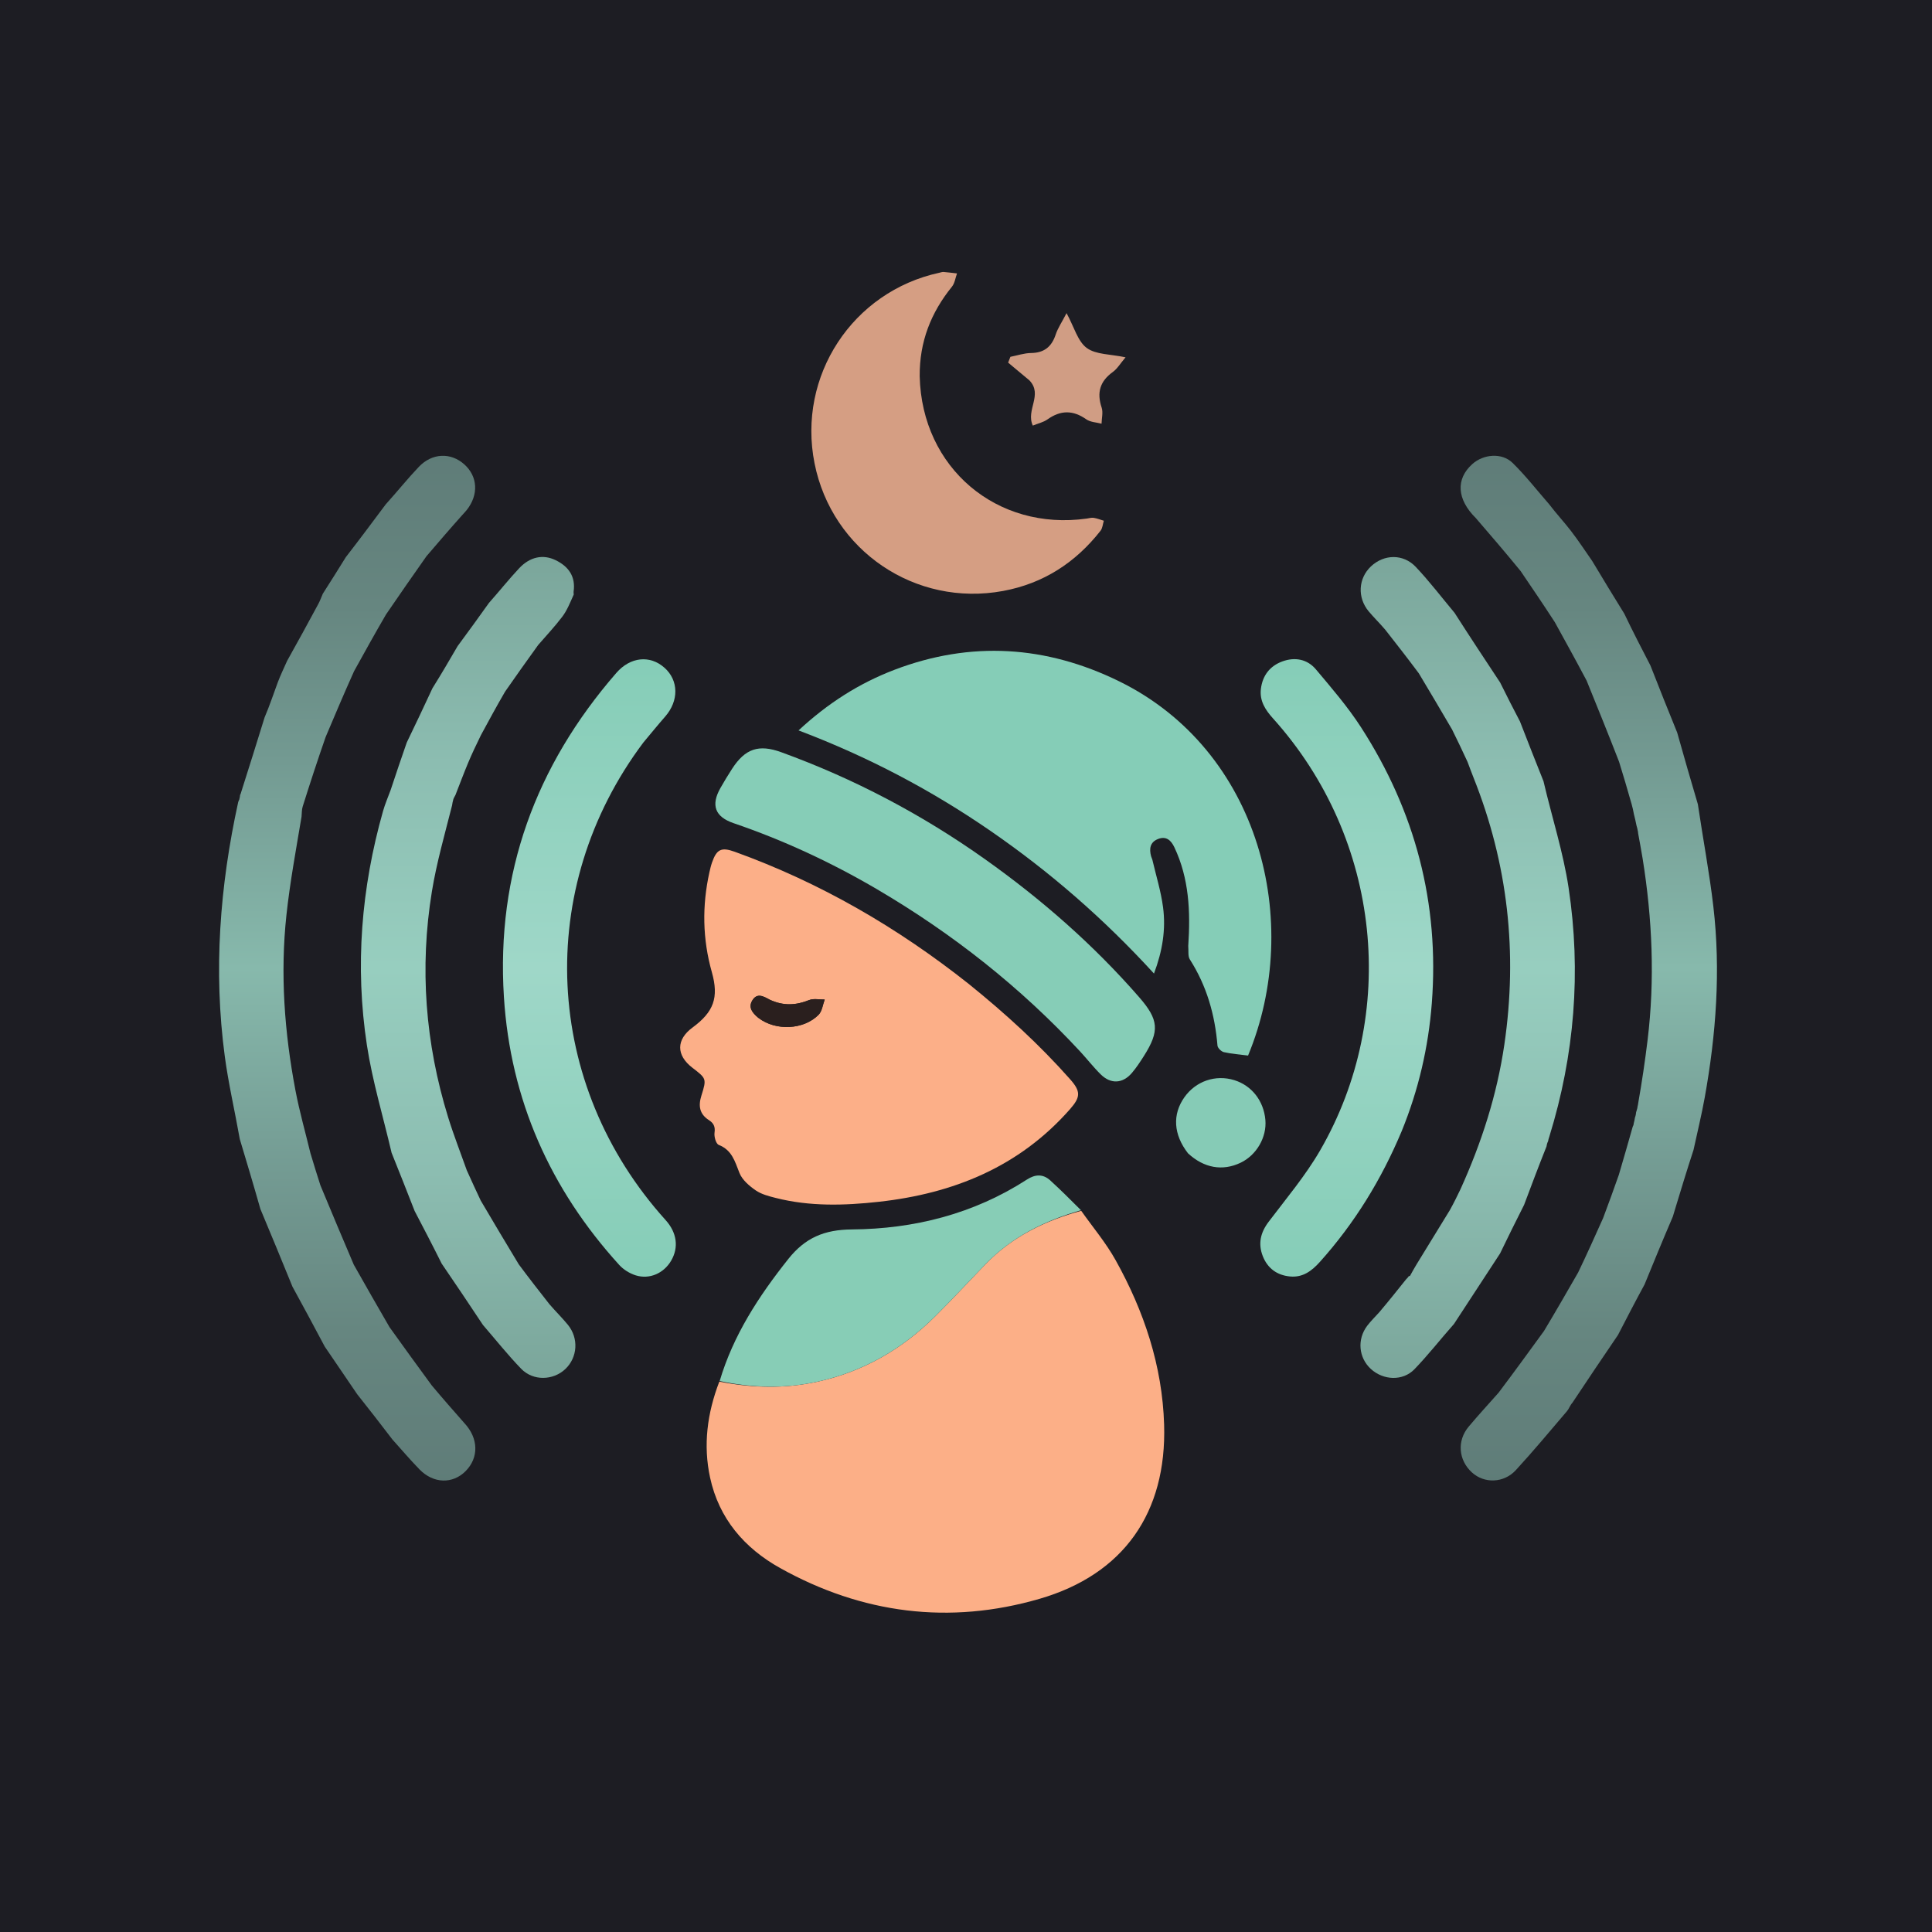
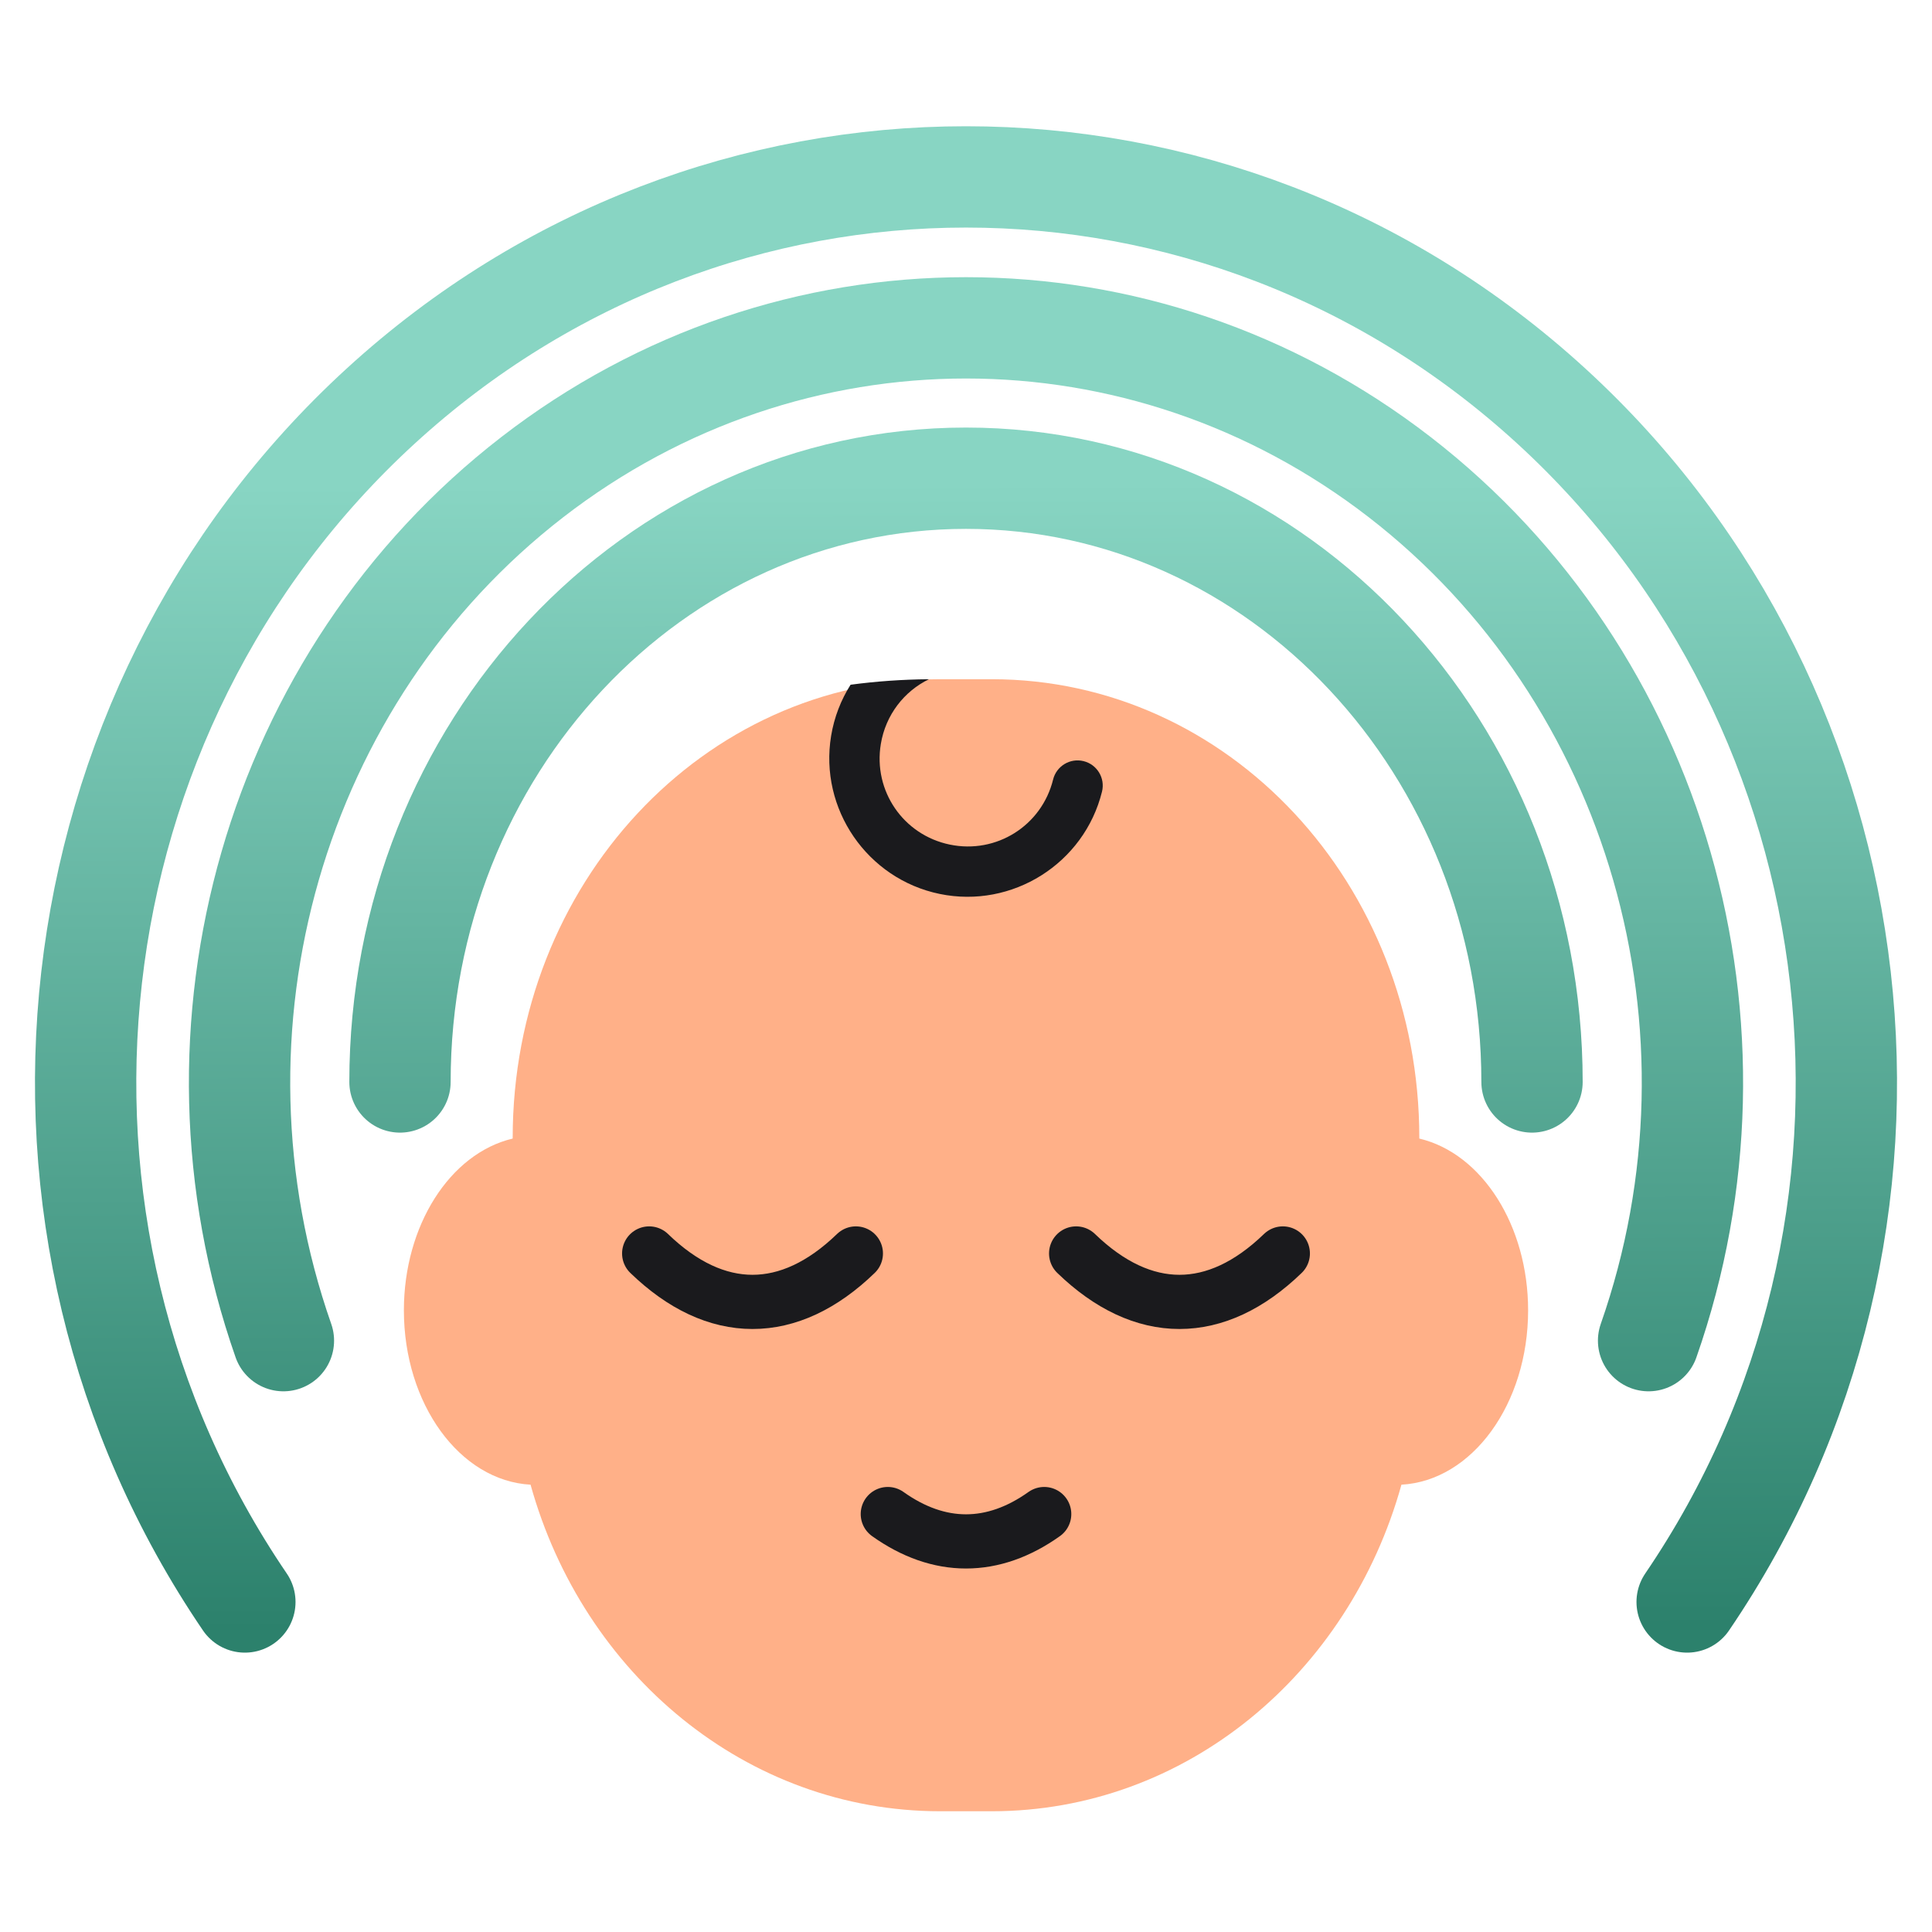
- <svg xmlns="http://www.w3.org/2000/svg" version="1.1" x="0px" y="0px" width="100%" viewBox="0 0 1024 1024">
-   <defs>
-     <linearGradient id="grad_inner" x1="0" y1="0" x2="0" y2="1">
-       <stop offset="0%" stop-color="#85CDB7" />
-       <stop offset="50%" stop-color="#9FD7C8" />
-       <stop offset="100%" stop-color="#85CDB7" />
+ <svg xmlns="http://www.w3.org/2000/svg" xmlns:xlink="http://www.w3.org/1999/xlink" width="1024" height="1024" viewBox="0 0 270.933 270.933" version="1.1" id="svg1">
+   <defs id="defs1">
+     <linearGradient id="linearGradient7">
+       <stop style="stop-color:#88d5c3;stop-opacity:1;" offset="0" id="stop7" />
+       <stop style="stop-color:#2c816c;stop-opacity:1;" offset="1" id="stop8" />
    </linearGradient>
-     <linearGradient id="grad_middle" x1="0" y1="0" x2="0" y2="1">
-       <stop offset="0%" stop-color="#7BA69B" />
-       <stop offset="25%" stop-color="#8CBDB1" />
-       <stop offset="50%" stop-color="#97CEBF" />
-       <stop offset="75%" stop-color="#8CBDB1" />
-       <stop offset="100%" stop-color="#7BA69B" />
-     </linearGradient>
-     <linearGradient id="grad_outer" x1="0" y1="0" x2="0" y2="1">
-       <stop offset="0%" stop-color="#5F7C78" />
-       <stop offset="15%" stop-color="#668680" />
-       <stop offset="30%" stop-color="#739A92" />
-       <stop offset="50%" stop-color="#87B9AC" />
-       <stop offset="70%" stop-color="#739A92" />
-       <stop offset="85%" stop-color="#668680" />
-       <stop offset="100%" stop-color="#5F7C78" />
-     </linearGradient>
+     <linearGradient xlink:href="#linearGradient7" id="linearGradient8" x1="134.595" y1="59.668" x2="135.104" y2="220.368" gradientUnits="userSpaceOnUse" gradientTransform="translate(0.3624322,7.9375)" />
+     <linearGradient xlink:href="#linearGradient7" id="linearGradient9" gradientUnits="userSpaceOnUse" gradientTransform="translate(0.3624442,8.015804)" x1="134.595" y1="59.668" x2="135.104" y2="220.368" />
  </defs>
-   <rect width="100%" height="100%" fill="#1D1D23" />
-   <path fill="url(#grad_outer)" d=" M208.015,762.993   C212.794,768.294 217.405,773.759 222.39,778.858   C229.757,786.395 239.908,786.635 246.766,779.749   C253.833,772.653 253.699,762.373 246.126,754.275   C240.443,747.815 234.76,741.356 228.819,734.276   C221.439,724.176 214.058,714.076 206.428,703.378   C200.19,692.575 193.951,681.773 187.517,670.321   C181.666,656.546 175.814,642.771 169.83,628.272   C168.117,622.889 166.403,617.505 164.557,611.284   C161.868,600.148 158.711,589.099 156.58,577.857   C150.749,547.111 148.451,516.072 151.827,484.888   C153.686,467.711 156.843,450.675 159.824,432.855   C160.011,431.063 159.901,429.177 160.431,427.493   C164.247,415.36 168.193,403.269 172.59,390.637   C177.443,379.162 182.295,367.687 187.666,355.74   C193.132,345.86 198.597,335.98 204.597,325.683   C211.577,315.519 218.556,305.356 226.043,294.796   C232.201,287.609 238.358,280.421 245.062,272.921   C245.836,272.055 246.657,271.226 247.377,270.317   C253.774,262.242 253.248,252.52 246.089,246.12   C238.915,239.708 229.033,240.028 221.979,247.45   C216.039,253.7 210.632,260.459 204.424,267.343   C197.565,276.535 190.705,285.728 183.294,295.302   C179.395,301.571 175.495,307.84 171.098,314.689   C170.311,316.5 169.648,318.377 168.716,320.109   C163.382,330.017 157.984,339.89 152.161,350.303   C150.496,354.103 148.655,357.837 147.206,361.718   C144.959,367.738 142.979,373.858 140.242,380.241   C136.132,393.486 132.022,406.731 127.651,420.404   C127.629,420.57 127.606,420.736 127.247,421.352   C127.201,421.904 127.155,422.457 126.829,423.744   C126.633,424.202 126.357,424.642 126.252,425.12   C116.493,469.664 113.073,514.587 119.145,559.918   C121.08,574.366 124.418,588.627 127.094,603.752   C130.726,615.836 134.357,627.92 137.999,640.765   C143.631,654.268 149.263,667.771 155.007,681.955   C160.653,692.314 166.299,702.674 172.117,713.706   C177.71,721.949 183.304,730.193 189.292,738.933   C195.456,746.752 201.62,754.571 208.015,762.993 z" />
-   <path fill="url(#grad_outer)" d=" M858.013,622.692   C855.376,630.125 852.739,637.558 849.691,645.588   C845.45,655.057 841.209,664.525 836.45,674.437   C830.59,684.633 824.73,694.829 818.358,705.443   C810.521,716.224 802.684,727.006 794.283,738.155   C788.992,744.137 783.58,750.018 778.441,756.129   C772.156,763.604 772.966,773.831 780.111,780.391   C786.629,786.374 797,786.193 803.441,779.185   C812.778,769.026 821.609,758.401 830.566,747.898   C831.595,746.692 832.054,744.999 833.435,743.444   C841.307,731.635 849.18,719.826 857.562,707.575   C862.091,698.81 866.62,690.044 871.654,680.78   C876.487,668.989 881.321,657.197 886.647,644.802   C887.059,643.424 887.467,642.045 887.884,640.669   C890.977,630.476 894.071,620.284 897.603,609.485   C899.598,600.232 901.864,591.028 903.539,581.718   C909.576,548.17 912.074,514.384 908.108,480.431   C906.02,462.554 902.655,444.827 899.897,426.237   C896.25,413.829 892.604,401.421 888.938,388.26   C884.244,376.662 879.55,365.064 874.758,352.731   C870.142,343.824 865.526,334.918 860.932,325.299   C855.313,316.185 849.694,307.071 843.875,297.298   C840.154,291.991 836.613,286.547 832.661,281.419   C829.052,276.735 824.998,272.394 821.039,267.21   C814.634,259.877 808.635,252.13 801.698,245.342   C796.041,239.807 786.245,240.654 780.323,245.995   C771.504,253.949 772.147,264.636 782.236,274.619   C790.091,283.734 797.945,292.849 805.954,302.666   C811.944,311.479 817.934,320.291 824.093,329.777   C829.659,339.864 835.226,349.951 840.948,360.76   C846.67,374.844 852.393,388.927 858.147,403.766   C860.352,410.99 862.557,418.214 864.781,426.156   C865.215,427.769 865.65,429.381 866.043,431.691   C866.482,433.429 866.921,435.167 867.415,437.708   C867.652,438.476 867.889,439.244 868.083,440.504   C868.083,440.504 868.261,440.965 868.257,441.756   C869.047,446.167 869.906,450.566 870.616,454.99   C875.753,486.984 877.186,519.09 873.247,551.327   C871.901,562.346 870.291,573.332 868.279,584.711   C868.233,585.131 868.187,585.551 867.913,586.615   C867.876,587.066 867.839,587.517 867.507,588.362   C867.507,588.362 867.459,588.852 867.186,589.432   C867.1,590.278 867.014,591.125 866.524,592.475   C866.39,593.317 866.257,594.159 865.894,595.485   C865.886,595.837 865.878,596.189 865.377,597.164   C863.027,605.44 860.676,613.716 858.013,622.692 z" />
-   <path fill="url(#grad_middle)" d=" M304.099,315.089   C304.068,314.594 303.948,314.087 304.018,313.606   C305.18,305.553 301.359,300.239 294.481,296.897   C287.8,293.649 280.865,295.102 275.131,301.226   C269.743,306.979 264.821,313.167 259.129,319.595   C253.773,327.075 248.418,334.555 242.541,342.461   C238.296,349.753 234.051,357.044 229.213,364.779   C224.821,374.19 220.428,383.601 215.585,393.556   C212.768,401.706 209.951,409.856 207.033,418.768   C205.684,422.466 204.094,426.096 203.024,429.873   C191.471,470.637 188.077,512.119 194.47,553.98   C197.366,572.943 203,591.487 207.549,610.992   C211.569,621.04 215.59,631.088 219.773,641.864   C224.508,650.925 229.242,659.987 234.092,669.736   C241.324,680.368 248.556,691 255.966,702.249   C262.691,710.024 269.097,718.107 276.235,725.482   C282.592,732.049 293.203,731.721 299.644,725.615   C306.14,719.456 306.819,709.283 300.981,702.158   C298.045,698.575 294.725,695.308 291.22,691.273   C285.861,684.439 280.501,677.606 274.952,670.121   C268.302,659.079 261.652,648.038 254.787,636.309   C252.411,631.242 250.035,626.175 247.43,620.338   C244.109,610.961 240.459,601.686 237.523,592.19   C225.4,552.973 222.306,512.975 228.919,472.474   C231.398,457.29 235.677,442.4 239.618,426.827   C239.755,425.883 239.892,424.938 240.314,423.5   C240.534,422.998 240.755,422.496 241.388,421.395   C243.604,415.741 245.728,410.049 248.065,404.446   C250.078,399.618 252.335,394.89 254.907,389.629   C258.994,382.079 263.08,374.528 267.701,366.586   C273.382,358.475 279.064,350.363 285.227,341.879   C289.528,336.889 294.078,332.087 298.039,326.841   C300.508,323.572 302.088,319.632 304.099,315.089 z" />
-   <path fill="url(#grad_middle)" d=" M769.615,386.626   C772.304,392.111 774.992,397.596 777.834,403.826   C778.885,406.599 779.894,409.39 780.994,412.144   C799.252,457.863 804.474,505.071 797.321,553.731   C793.424,580.244 785.342,605.478 774.052,630.387   C772.357,633.904 770.661,637.42 768.448,641.392   C762.597,650.921 756.737,660.446 750.902,669.985   C749.645,672.041 748.477,674.151 747.284,676.315   C747.284,676.315 747.208,676.341 746.693,676.379   C746.405,676.825 746.118,677.271 745.251,678.078   C740.643,683.847 736.035,689.615 730.97,695.596   C728.863,697.938 726.586,700.15 724.681,702.645   C719.179,709.852 720.077,719.653 726.628,725.621   C733.206,731.614 743.5,732.111 749.663,725.741   C756.902,718.26 763.328,709.993 770.662,701.7   C778.659,689.457 786.657,677.215 795.06,664.38   C799.154,655.958 803.247,647.536 807.796,638.613   C811.614,628.442 815.433,618.27 819.679,607.646   C819.813,606.832 819.948,606.019 820.537,604.796   C820.644,604.205 820.752,603.615 821.202,602.354   C834.561,559.166 838.114,515.062 831.383,470.482   C828.545,451.693 822.608,433.371 818.088,414.077   C813.969,403.724 809.851,393.372 805.599,382.349   C802.142,375.702 798.684,369.056 795.108,361.75   C787.102,349.648 779.096,337.546 770.949,324.818   C764.13,316.669 757.676,308.176 750.387,300.472   C743.706,293.411 733.542,293.708 726.656,300.177   C719.906,306.521 719.312,316.711 725.445,324.052   C728.097,327.227 731.091,330.116 734.197,333.743   C740.078,341.251 745.959,348.759 752.029,356.917   C757.796,366.575 763.563,376.233 769.615,386.626 z" />
-   <path fill="url(#grad_inner)" d=" M341.001,393.535   C344.852,388.943 348.627,384.284 352.571,379.773   C359.852,371.444 359.75,360.663 352.212,353.936   C344.501,347.054 334.082,348.135 326.668,356.663   C283.836,405.932 262.953,463.002 267.082,528.388   C270.521,582.843 291.569,630.133 328.217,670.459   C330.45,672.916 333.715,674.935 336.885,675.942   C344.245,678.277 351.816,674.858 355.708,668.216   C359.849,661.148 358.786,653.313 352.783,646.661   C287.942,574.808 282.916,470.925 341.001,393.535 z" />
-   <path fill="url(#grad_inner)" d=" M742.958,599.45   C751.825,577.707 757.092,555.096 758.891,531.712   C762.968,478.74 750.08,429.98 721.38,385.494   C714.376,374.638 705.823,364.73 697.482,354.806   C692.913,349.37 686.371,348.111 679.674,350.565   C673.04,352.996 669.161,358.062 668.303,365.115   C667.535,371.421 670.601,376.202 674.673,380.724   C732.605,445.079 741.141,537.955 699.756,609.622   C691.99,623.072 681.796,635.152 672.384,647.607   C668.046,653.347 666.726,659.247 669.315,665.812   C671.851,672.244 676.822,675.896 683.729,676.556   C690.548,677.208 695.299,673.602 699.617,668.778   C717.896,648.356 732.092,625.4 742.958,599.45 z" />
-   <path fill="#FCAF87" d=" M573.061,641.741   C579.182,650.418 586.125,658.636 591.269,667.857   C606.374,694.934 616.071,723.935 617.008,755.12   C618.404,801.652 595.676,834.423 550.967,847.413   C503.268,861.271 456.927,855.34 413.455,831.083   C394.556,820.537 381.071,804.9 376.362,783.178   C372.635,765.989 374.807,749.071 381.251,732.285   C398.969,735.731 416.155,736.059 433.264,732.327   C457.469,727.047 478.124,715.091 495.63,697.72   C504.721,688.699 513.41,679.274 522.314,670.064   C536.375,655.519 553.797,646.974 573.061,641.741  z" />
-   <path fill="#FCAF88" d=" M513.482,521.526   C532.854,537.147 550.913,553.641 567.192,572.031   C572.895,578.473 572.772,581.466 567.118,587.892   C540.213,618.469 505.354,632.6 465.804,636.973   C447.521,638.994 429.233,639.52 411.192,634.944   C407.512,634.011 403.574,633.012 400.536,630.913   C397.12,628.552 393.399,625.384 391.943,621.72   C389.51,615.601 387.997,609.583 380.935,606.81   C379.501,606.247 378.41,602.447 378.716,600.368   C379.19,597.148 378.212,595.27 375.763,593.702   C370.744,590.489 370.037,586.17 371.76,580.688   C374.589,571.694 374.401,571.635 366.954,565.905   C358.335,559.274 358.364,551.016 367.028,544.636   C378.262,536.363 381.113,528.81 377.291,515.256   C372.342,497.7 372.072,480.123 375.986,462.399   C376.38,460.615 376.798,458.821 377.401,457.1   C379.864,450.065 382.366,448.904 389.406,451.444   C434.609,467.753 475.613,491.504 513.482,521.526  M407.822,529.806   C404.678,528.074 401.271,526.034 398.729,530.281   C396.468,534.06 398.875,536.875 401.699,539.279   C401.826,539.387 401.961,539.486 402.093,539.586   C411.113,546.46 425.911,545.893 433.862,537.862   C435.746,535.96 436.072,532.516 437.115,529.781   C434.345,529.826 431.263,529.096 428.864,530.062   C421.983,532.831 415.348,533.283 407.822,529.806  z" />
-   <path fill="#85CDB7" d=" M629.798,501.372   C631.009,483.145 630.262,465.626 622.457,449.12   C620.722,445.451 618.164,442.965 613.781,444.689   C609.516,446.366 609.054,449.859 610.097,453.813   C610.265,454.452 610.626,455.043 610.776,455.684   C612.733,464.082 615.329,472.397 616.448,480.907   C617.98,492.561 616.157,504.023 611.637,516.002   C585.221,487.11 556.552,462.149 525.092,440.465   C493.738,418.854 460.277,401.157 423.244,387.129   C438.756,372.743 455.31,362.169 474.062,355.013   C514.634,339.531 554.543,342.169 593.144,361.094   C667.754,397.673 690.862,488.696 661.503,559.464   C657.153,558.902 652.848,558.601 648.687,557.661   C647.315,557.352 645.392,555.466 645.286,554.173   C643.942,537.793 639.563,522.483 630.643,508.518   C629.544,506.798 630.022,504.07 629.798,501.372  z" />
-   <path fill="#86CDB7" d=" M464.72,471.246   C440.344,456.977 415.187,445.301 388.786,436.284   C378.899,432.907 376.709,426.689 381.851,417.65   C383.826,414.179 385.891,410.751 388.068,407.404   C394.973,396.788 402.161,394.357 414.069,398.685   C452.625,412.696 488.615,431.645 522.05,455.38   C552.041,476.671 579.572,500.751 603.779,528.538   C614.13,540.42 614.734,546.376 606.284,559.71   C604.327,562.798 602.302,565.889 599.939,568.664   C595.085,574.366 588.774,574.726 583.42,569.459   C579.511,565.613 576.137,561.229 572.399,557.201   C540.894,523.254 504.943,494.864 464.72,471.246  z" />
-   <path fill="#87CDB6" d=" M572.949,641.443   C553.797,646.974 536.375,655.519 522.314,670.064   C513.41,679.274 504.721,688.699 495.63,697.72   C478.124,715.091 457.469,727.047 433.264,732.327   C416.155,736.059 398.969,735.731 381.442,731.964   C388.628,707.731 402.143,687.006 417.81,667.299   C426.742,656.064 436.857,651.74 451.502,651.627   C484.573,651.37 516.085,643.405 544.326,625.165   C548.671,622.359 552.826,622.143 556.658,625.64   C562.175,630.672 567.456,635.964 572.949,641.443  z" />
-   <g transform="translate(513, 228) scale(1.5) translate(-513, -228)">
-     <path fill="#D59E83" d=" M495.972,208.978   C496.725,241.344 523.227,263.698 554.998,259.236   C555.822,259.12 556.679,258.853 557.469,258.979   C558.682,259.172 559.85,259.646 561.036,260   C560.663,261.19 560.591,262.616 559.872,263.535   C551.016,274.83 539.657,282.182 525.448,284.814   C494.439,290.557 464.969,270.586 458.816,239.715   C452.666,208.863 472.231,179.006 502.953,172.364   C503.441,172.258 503.941,172.059 504.421,172.097   C506.004,172.223 507.58,172.438 509.159,172.618   C508.581,174.195 508.366,176.065 507.367,177.3   C499.986,186.425 495.873,196.682 495.972,208.978  z" />
-     <path fill="#D09D84" d=" M534.74,210.404   C532.063,208.137 529.641,206.133 527.219,204.129   C527.487,203.446 527.756,202.763 528.024,202.08   C530.457,201.606 532.884,200.767 535.323,200.736   C539.971,200.677 542.598,198.525 544.025,194.21   C544.769,191.961 546.166,189.928 547.863,186.646   C550.562,191.593 551.799,196.586 554.986,198.941   C558.219,201.33 563.377,201.114 568.715,202.257   C566.873,204.425 565.803,206.295 564.212,207.44   C559.658,210.718 558.494,214.72 560.261,220.006   C560.832,221.715 560.271,223.801 560.227,225.714   C558.414,225.227 556.286,225.186 554.845,224.171   C550.166,220.877 545.798,220.881 541.154,224.172   C539.652,225.237 537.694,225.658 535.933,226.378   C533.408,220.826 539.597,215.495 534.74,210.404  z" />
+   <g id="layer1">
+     <path id="rect1" style="fill:#ffb088;fill-opacity:1;stroke-width:0;stroke-dasharray:none" d="m 131.866,95.25 c -33.223,0 -59.97,28.691 -59.97,64.328 v 0.087 a 18.541,24.474 0 0 0 -15.257,24.087 18.541,24.474 0 0 0 17.764,24.453 C 81.787,234.753 104.654,254 131.866,254 h 7.201 c 27.212,0 50.079,-19.247 57.463,-45.795 a 18.541,24.474 0 0 0 17.764,-24.453 18.541,24.474 0 0 0 -15.257,-24.087 v -0.087 c 0,-35.638 -26.747,-64.328 -59.97,-64.328 z" />
+     <path style="fill:none;fill-opacity:1;stroke:#1a1a1d;stroke-width:7.6;stroke-linecap:round;stroke-linejoin:round;stroke-miterlimit:4;stroke-dasharray:none;stroke-opacity:1;paint-order:normal" id="path4" d="m 146.434,212.322 a 42.374,112.616 0 0 1 -21.934,0" />
+     <path style="fill:none;fill-opacity:1;stroke:#1a1a1d;stroke-width:7.6;stroke-linecap:round;stroke-linejoin:round;stroke-miterlimit:4;stroke-dasharray:none;stroke-opacity:1;paint-order:normal" id="path4-2" d="m 179.897,175.779 a 42.374,112.616 0 0 1 -28.986,0" />
+     <path style="fill:none;fill-opacity:1;stroke:#1a1a1d;stroke-width:7.6;stroke-linecap:round;stroke-linejoin:round;stroke-miterlimit:4;stroke-dasharray:none;stroke-opacity:1;paint-order:normal" id="path4-2-2" d="m 120.022,175.779 a 42.374,112.616 0 0 1 -28.986,0" />
+     <path id="path5" style="baseline-shift:baseline;display:inline;overflow:visible;vector-effect:none;fill:#1a1a1d;stroke-linecap:round;stroke-linejoin:round;stroke-miterlimit:0;enable-background:accumulate;stop-color:#000000;stop-opacity:1;opacity:1" d="M 130.265 95.253 C 126.53 95.282 122.862 95.544 119.279 96.023 C 117.936 98.147 116.987 100.562 116.553 103.182 C 114.854 113.428 121.608 123.263 131.78 125.361 C 141.951 127.459 152.045 121.097 154.539 111.015 A 3.532 3.532 0 0 0 151.957 106.738 A 3.532 3.532 0 0 0 147.681 109.318 C 146.081 115.789 139.734 119.79 133.205 118.443 C 126.677 117.097 122.432 110.912 123.522 104.336 C 124.202 100.231 126.8 96.943 130.265 95.253 z " />
  </g>
-   <path fill="#86CBB6" d=" M629.678,611.298   C621.913,601.31 621.312,590.671 627.76,581.555   C633.8,573.017 644.263,569.428 654.181,572.492   C663.441,575.353 669.779,583.444 670.672,593.542   C671.489,602.768 665.986,612.271 657.494,616.299   C647.962,620.821 638.169,619.135 629.678,611.298  z" />
-   <path fill="#2A1F1E" d=" M408.197,529.962   C415.348,533.283 421.983,532.831 428.864,530.062   C431.263,529.096 434.345,529.826 437.115,529.781   C436.072,532.516 435.746,535.96 433.862,537.862   C425.911,545.893 411.113,546.46 402.093,539.586   C401.961,539.486 401.826,539.387 401.699,539.279   C398.875,536.875 396.468,534.06 398.729,530.281   C401.271,526.034 404.678,528.074 408.197,529.962  z" />
+   <g id="layer3">
+     <path style="fill:none;fill-opacity:1;stroke:url(#linearGradient8);stroke-width:14.208;stroke-linecap:round;stroke-linejoin:round;stroke-miterlimit:0;stroke-dasharray:none;stroke-opacity:1;paint-order:normal" id="path6" d="m 56.092,151.729 a 79.375,84.667 0 0 1 79.375,-84.667 79.375,84.667 0 0 1 79.375,84.667" />
+     <path style="fill:none;fill-opacity:1;stroke:url(#linearGradient9);stroke-width:14.208;stroke-linecap:round;stroke-linejoin:round;stroke-miterlimit:0;stroke-dasharray:none;stroke-opacity:1;paint-order:normal" id="path6-1" d="m 39.745,188.005 a 101.865,105.833 0 0 1 34.892,-121.088 101.865,105.833 0 0 1 121.659,0 101.865,105.833 0 0 1 34.892,121.088" />
+     <path style="fill:none;fill-opacity:1;stroke:url(#linearGradient9);stroke-width:14.208;stroke-linecap:round;stroke-linejoin:round;stroke-miterlimit:0;stroke-dasharray:none;stroke-opacity:1;paint-order:normal" id="path10" d="m 34.339,224.652 a 123.455,127 0 0 1 19.056,-167.716 123.455,127 0 0 1 164.144,-2e-6 123.455,127 0 0 1 19.056,167.716" />
+   </g>
</svg>
